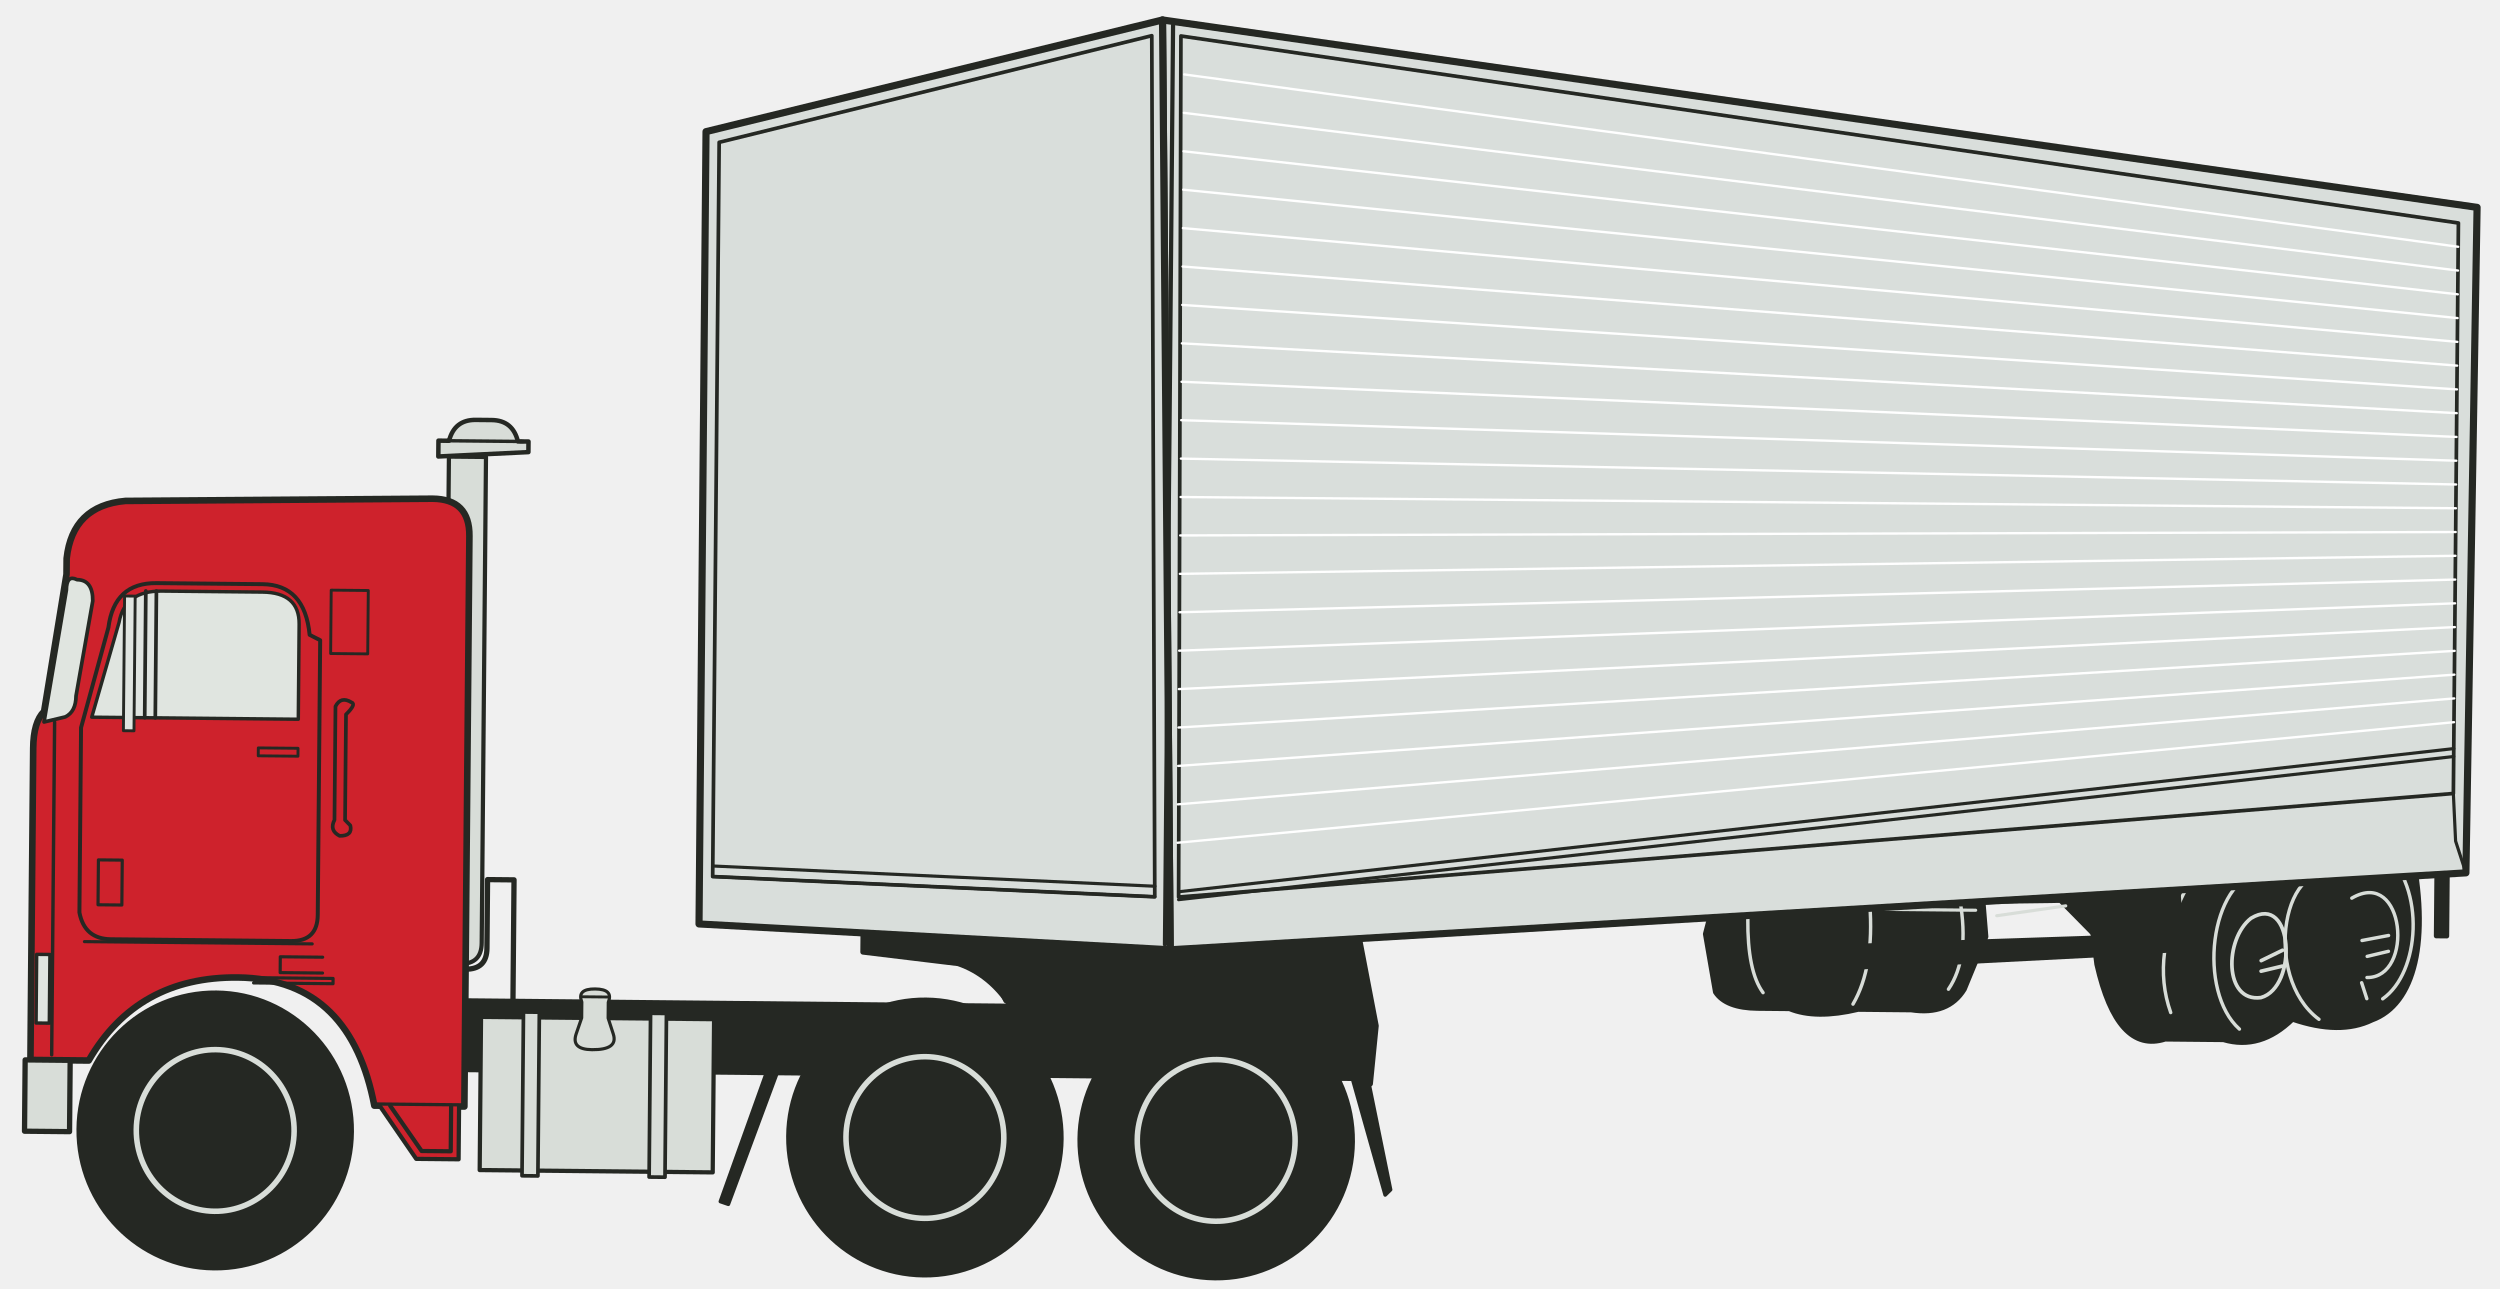
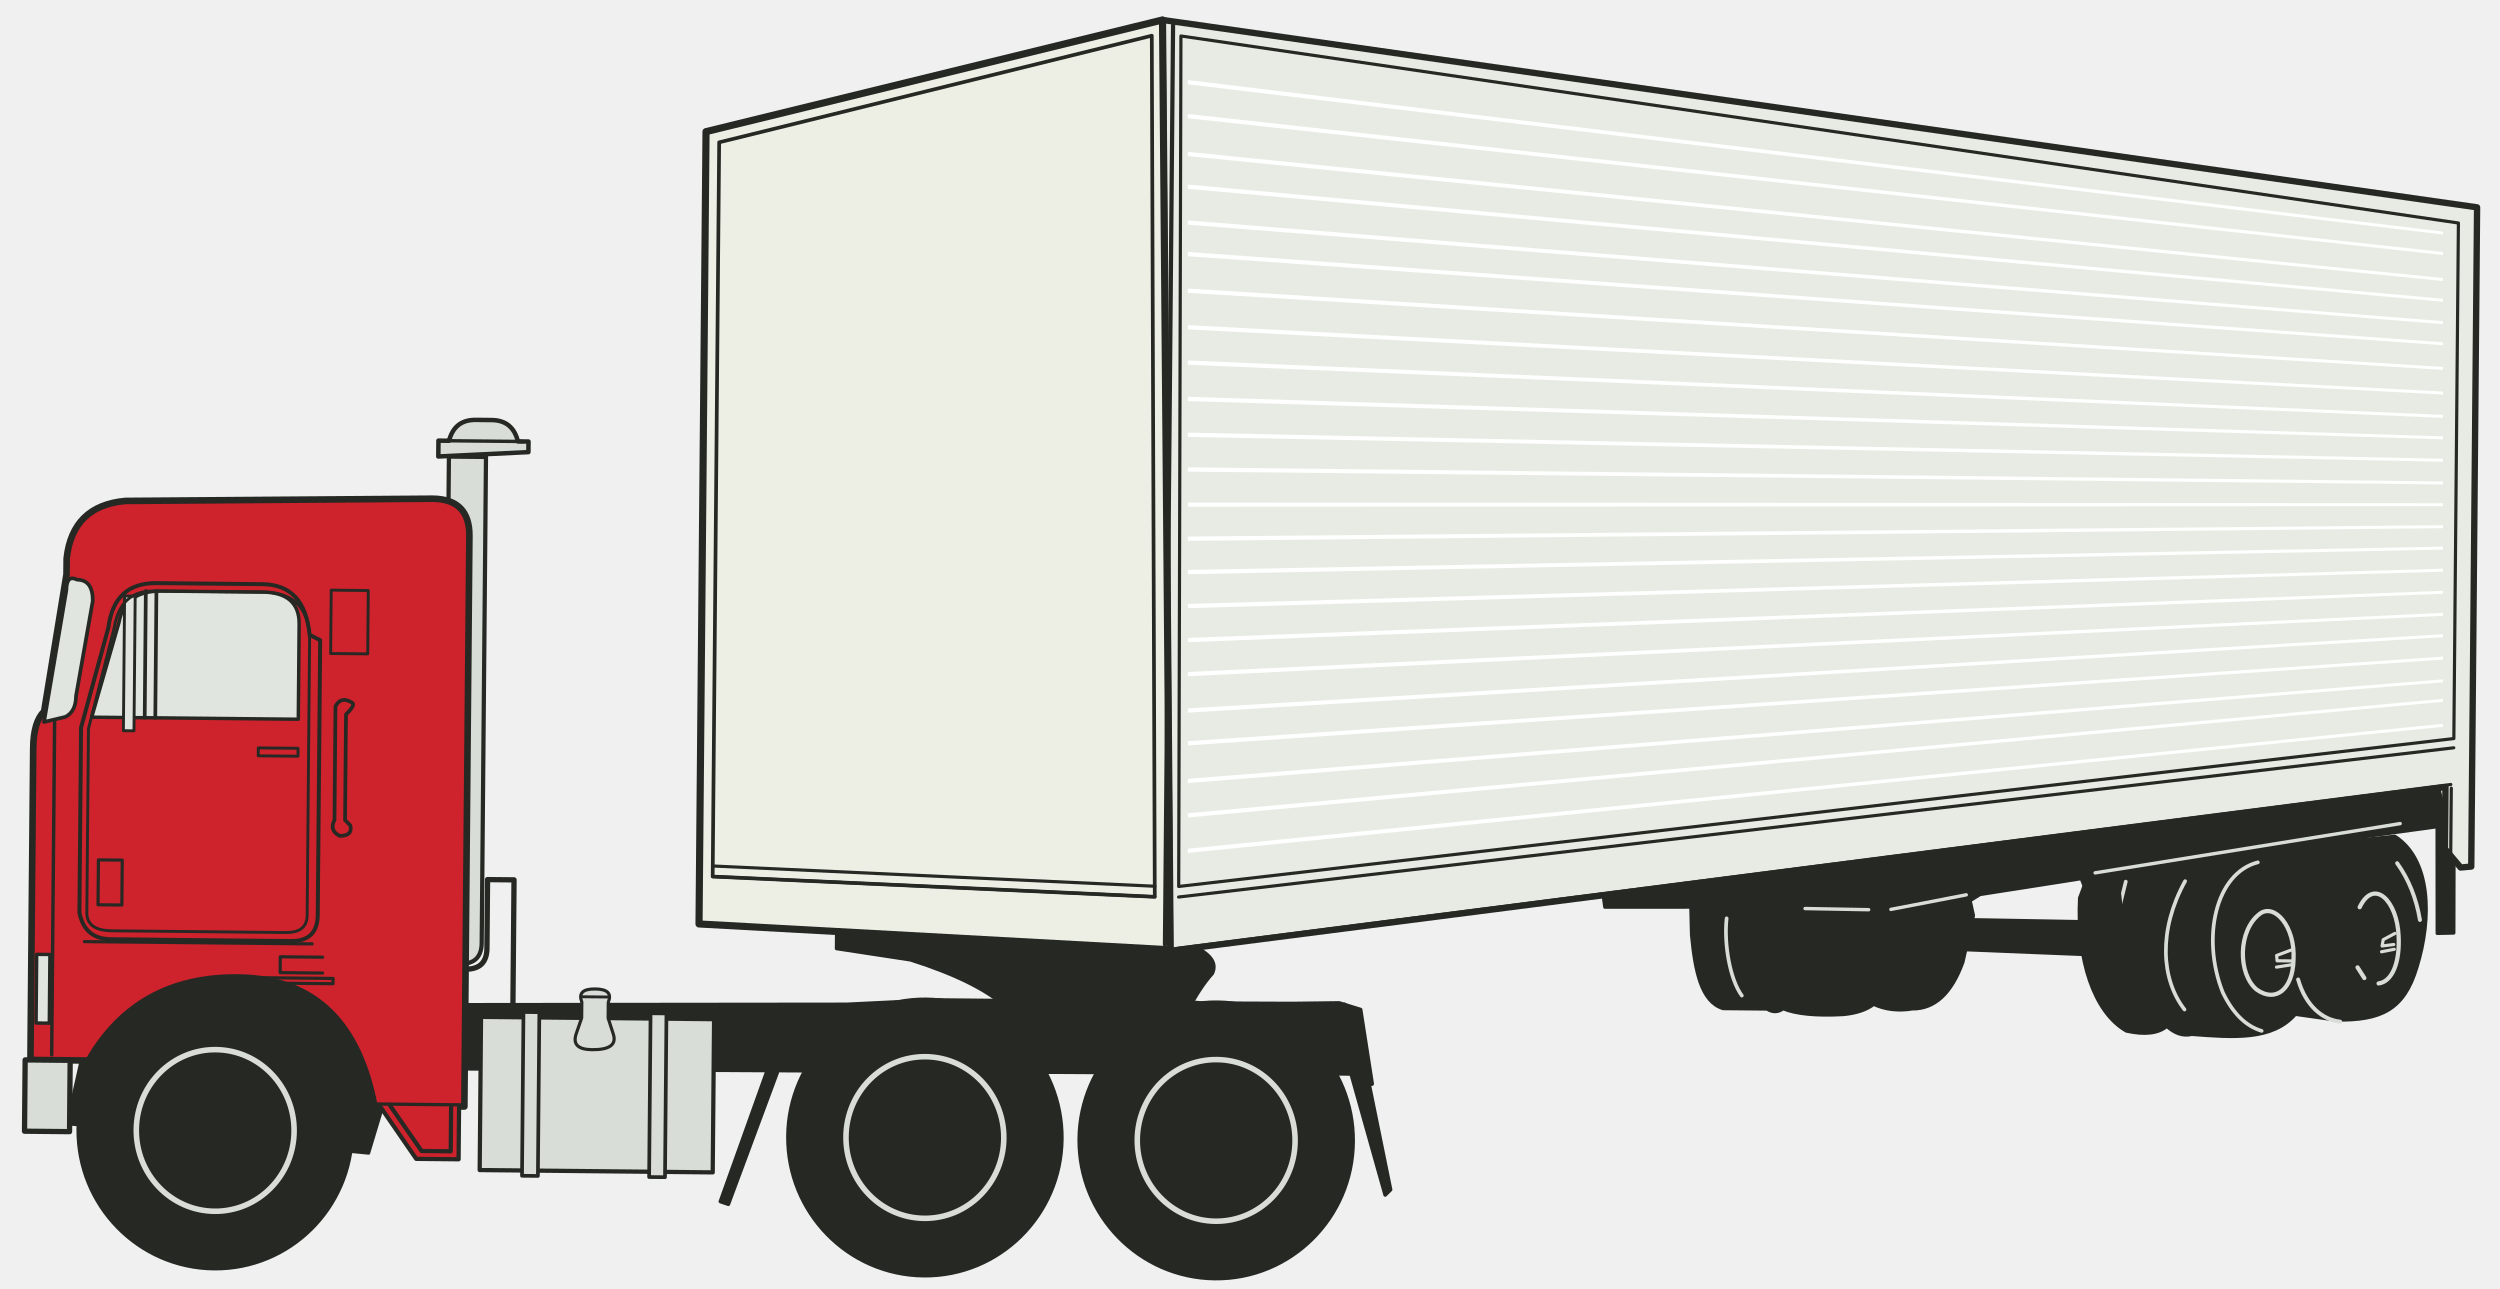
- <svg xmlns="http://www.w3.org/2000/svg" width="644" height="332" viewBox="119 249 644 332" version="1.1" data-asset="V03-policy-tractor" data-revision="source-reconstruction-20261018">
+ <svg xmlns="http://www.w3.org/2000/svg" width="644" height="332" viewBox="119 249 644 332" version="1.1" data-asset="V03-policy-tractor" data-revision="trailers-signs-r2">
  <g id="object" data-layer="object">
    <g id="V03-policy-tractor-object" data-layer="object" transform="matrix(-1.364296 -0.01356744 -0.01201779 1.3607 822.1457 -188.1955)">
-       <g id="V03-policy-tractor-V14-tractor-trailer-trailer-far-running-gear" data-part="trailer-far-running-gear">
-         <path id="V03-policy-tractor-V14-tractor-trailer-far-tyre-cluster-1" data-part="far-tyre-cluster" stroke-linejoin="round" stroke-linecap="round" d="M137 489 L187 492 L189 500 L187 511 Q185 514 179 514 L173 514 Q168 516 160 514 L150 514 Q143 515 140 510 L136 500 Z" fill="#252823" stroke="#252823" stroke-width="0.9" data-material="tyre" />
-         <path id="V03-policy-tractor-V14-tractor-trailer-far-tyre-contours-2" data-part="far-tyre-contours" stroke-linejoin="round" stroke-linecap="round" d="M141 493 Q139 504 143 510 M158 494 Q157 506 161 513 M181 497 Q181 507 178 511" fill="none" stroke="#d8ddd8" stroke-width="0.65" />
-         <path id="V03-policy-tractor-V14-tractor-trailer-near-tyre-depth-3" data-part="near-tyre-depth" stroke-linejoin="round" stroke-linecap="round" d="M56 482 C52 500 55 512 63 515 Q69 518 78 515 Q84 521 91 519 L102 519 Q111 522 115 505 L117 490 Z" fill="#252823" stroke="#252823" stroke-width="1" data-material="tyre" />
-         <path id="V03-policy-tractor-V14-tractor-trailer-near-wheel-separation-4" data-part="near-wheel-separation" stroke-linejoin="round" stroke-linecap="round" d="M84 487 C94 489 96 510 88 517 M69 488 C80 483 84 507 73 515 M61 483 C53 490 54 506 61 511 M98 490 Q105 503 101 514" fill="none" stroke="#d8ddd8" stroke-width="0.65" />
-         <path id="V03-policy-tractor-V14-tractor-trailer-near-left-rim-5" data-part="near-left-rim" stroke-linejoin="round" stroke-linecap="round" d="M67 492 C57 486 55 507 64 507 M65 508 L64 511 M60 499 L65 500 M60 502 L64 503" fill="none" stroke="#d8ddd8" stroke-width="0.65" />
-         <path id="V03-policy-tractor-V14-tractor-trailer-near-right-rim-6" data-part="near-right-rim" stroke-linejoin="round" stroke-linecap="round" d="M86 496 C78 491 77 509 84 511 C91 512 91 500 86 496 M80 502 L84 504 M80 505 L84 506" fill="none" stroke="#d8ddd8" stroke-width="0.7" />
-         <path id="V03-policy-tractor-V14-tractor-trailer-trailer-chassis-7" data-part="trailer-chassis" stroke-linejoin="round" stroke-linecap="round" d="M49 469 L207 484 L207 495 L122 493 L115 500 L138 501 L160 502 L160 506 L111 503 L99 502 L100 488 L51 480 L51 499 L49 499 Z" fill="#252823" stroke="#252823" stroke-width="0.9" data-material="tyre" />
-         <path id="V03-policy-tractor-V14-tractor-trailer-trailer-rail-highlights-8" data-part="trailer-rail-highlights" stroke-linejoin="round" stroke-linecap="round" d="M55 479 L115 488 M121 494 L134 496 M138 495 L157 495" fill="none" stroke="#d8ddd8" stroke-width="0.6" />
+       <g id="V03-policy-tractor-revised-trailer-running-gear" data-part="trailer-running-gear">
+         <path id="V03-policy-tractor-far-dual-tyres" d="M140 489.5 L191.8 491.5 L191.5 500.2 C190.8 507.0 189.6 512.8 185.5 514 L177.2 514 Q175.6 515 174.2 513.9 Q170.5 515.4 162.8 514.9 Q159.1 514.5 157.1 512.9 Q153.8 514.4 149.8 513.7 Q143.5 513.7 140.4 504.8 L138.5 496 Z" fill="#252823" stroke="#252823" stroke-width="0.8" stroke-linecap="round" stroke-linejoin="round" data-material="tyre" data-part="V03-policy-tractor-far-dual-tyres" />
+         <path id="V03-policy-tractor-far-sidewall-highlight" d="M185 497 C185.5 502 184.2 508.7 182.0 511.6" fill="none" stroke="#d8ddd8" stroke-width="0.7" stroke-linecap="round" stroke-linejoin="round" data-part="V03-policy-tractor-far-sidewall-highlight" />
+         <path id="V03-policy-tractor-near-dual-tyres" d="M59 480.3 C52.3 484.5 51.8 495.4 54.7 505 C57.0 512.9 61.2 515.1 69.9 515 L77.5 514.0 C81.8 519.1 89.2 518.5 97.0 518.0 Q99.4 518.6 101.7 516.5 Q104.1 518.6 109.3 517.5 C115.4 514.1 118.8 504.2 118.3 492.5 L116.3 487 Z" fill="#252823" stroke="#252823" stroke-width="0.8" stroke-linecap="round" stroke-linejoin="round" data-material="tyre" data-part="V03-policy-tractor-near-dual-tyres" />
+         <path id="V03-policy-tractor-first-tyre-sidewall" d="M58.5 485.3 Q55.2 489.8 54.1 496 M77 507.5 C75.5 512.6 72.2 515.1 69.0 515.4" fill="none" stroke="#d8ddd8" stroke-width="0.75" stroke-linecap="round" stroke-linejoin="round" data-part="V03-policy-tractor-first-tyre-sidewall" />
+         <path id="V03-policy-tractor-second-tyre-sidewall" d="M84.8 485.4 C92.7 487.5 95.4 499.7 91.2 510.1 Q88.3 516.0 83.8 517.3 M98.5 489.1 C103.5 498.4 102.9 507.7 98.4 513.4 M109.7 489.3 L111.1 495.2" fill="none" stroke="#d8ddd8" stroke-width="0.7" stroke-linecap="round" stroke-linejoin="round" data-part="V03-policy-tractor-second-tyre-sidewall" />
+         <path id="V03-policy-tractor-first-wheel-rim" d="M65.5 493.7 C62.8 488.0 58.4 492.5 58.1 499.1 C57.8 503.8 59.1 507.7 61.8 508.1 M64.5 507.1 L65.8 505.1" fill="none" stroke="#d8ddd8" stroke-width="0.8" stroke-linecap="round" stroke-linejoin="round" data-part="V03-policy-tractor-first-wheel-rim" />
+         <path id="V03-policy-tractor-second-wheel-rim" d="M84.3 495.1 C81.6 493.1 77.6 497.4 77.9 503.8 C78.0 509.4 81.2 512.0 84.8 509.5 C88.4 506.6 88.5 498.3 84.3 495.1 Z" fill="none" stroke="#d8ddd8" stroke-width="0.8" stroke-linecap="round" stroke-linejoin="round" data-part="V03-policy-tractor-second-wheel-rim" />
+         <path id="V03-policy-tractor-rim-hub-flanges" d="M58.8 498.6 L61.0 499.8 L61.2 501.0 L59 500.7 M58.9 501.6 L61.3 502.1 M78.0 501.8 L81.1 503 L81 504 L78.1 504 M78.1 504.7 L81.1 505.2" fill="none" stroke="#d8ddd8" stroke-width="0.6" stroke-linecap="round" stroke-linejoin="round" data-part="V03-policy-tractor-rim-hub-flanges" />
+         <path id="V03-policy-tractor-sloping-chassis-rail" d="M50.9 470.6 L208.4 492.4 L208.0 495.1 L141.0 494.4 L137.2 492.0 L118.1 488.8 L114.8 497.0 L140.2 496.8 L142.5 502.4 L109.5 503.4 L111.4 487.2 L51.0 478.3 L50.8 498.5 L47.7 498.4 L47.8 482.8 Z" fill="#252823" stroke="#252823" stroke-width="0.65" stroke-linecap="round" stroke-linejoin="round" data-material="tyre" data-part="V03-policy-tractor-sloping-chassis-rail" />
+         <path id="V03-policy-tractor-underframe-highlights" d="M58.0 477.8 L115.5 487.7 M139.8 492.1 L154.0 495.0 M158.2 495.1 L170.2 495.0" fill="none" stroke="#d8ddd8" stroke-width="0.65" stroke-linecap="round" stroke-linejoin="round" data-part="V03-policy-tractor-underframe-highlights" />
      </g>
      <g id="V03-policy-tractor-V14-tractor-trailer-tractor-chassis-and-wheels" data-part="tractor-chassis-and-wheels">
-         <path id="V03-policy-tractor-V14-tractor-trailer-frame-9" data-part="frame" stroke-linejoin="round" stroke-linecap="round" d="M255 498 L348 500 L348 505 L330 507 Q324 509 320 515 L423 515 L423 528 L255 528 L252 529 L251 518 Z" fill="#252823" stroke="#252823" stroke-width="1" data-material="tyre" />
-         <path id="V03-policy-tractor-V14-tractor-trailer-fifth-wheel-10" data-part="fifth-wheel" stroke-linejoin="round" stroke-linecap="round" d="M291 502 Q280 505 288 514 L321 514 L325 506 Z" fill="#252823" stroke="#252823" stroke-width="0.8" data-material="tyre" />
+         <path id="V03-policy-tractor-V14-tractor-trailer-frame-9" data-part="frame" stroke-linejoin="round" stroke-linecap="round" d="M254 515.0 L258 513.8 L267 514 L284 514.1 L285 514.0 L334 514 L351 515 L423 515.8 L423 527.8 L255 527.1 L251.7 529.0 Z" fill="#252823" stroke="#252823" stroke-width="0.8" data-material="tyre" />
+         <path id="V03-policy-tractor-V14-tractor-trailer-fifth-wheel-10" data-part="fifth-wheel" stroke-linejoin="round" stroke-linecap="round" d="M286.0 503.1 L353.0 501.8 L353 504.4 L339 506.4 Q326.0 510.4 320.5 515.5 L286.7 515.7 Q284.3 511.0 282.0 508.4 Q280.6 505.4 286.0 503.1 Z" fill="#252823" stroke="#252823" stroke-width="0.65" data-material="tyre" />
        <path id="V03-policy-tractor-V14-tractor-trailer-rear-mudflap-11" data-part="rear-mudflap" stroke-linejoin="round" stroke-linecap="round" d="M257 514 L255 516 L248 549 L249 550 L258 519 Z" fill="#252823" stroke="#252823" stroke-width="0.7" data-material="tyre" />
        <path id="V03-policy-tractor-V14-tractor-trailer-front-mudflap-12" data-part="front-mudflap" stroke-linejoin="round" stroke-linecap="round" d="M364 528 L373 553 L374.5 552.5 L366 528 Z" fill="#252823" stroke="#252823" stroke-width="0.7" data-material="tyre" />
        <ellipse id="V03-policy-tractor-V14-tractor-trailer-rear-axle-tyre-13" data-part="rear-axle-tyre" stroke-linejoin="round" stroke-linecap="round" cx="281" cy="540" rx="25.7" ry="26" fill="#252823" stroke="#252823" stroke-width="1" data-material="tyre" />
        <ellipse id="V03-policy-tractor-V14-tractor-trailer-rear-axle-rim-14" data-part="rear-axle-rim" stroke-linejoin="round" stroke-linecap="round" cx="281" cy="540" rx="14.9" ry="15.3" fill="none" stroke="#d8ddd8" stroke-width="1.05" />
        <ellipse id="V03-policy-tractor-V14-tractor-trailer-drive-axle-tyre-15" data-part="drive-axle-tyre" stroke-linejoin="round" stroke-linecap="round" cx="336" cy="540" rx="25.7" ry="26" fill="#252823" stroke="#252823" stroke-width="1" data-material="tyre" />
        <ellipse id="V03-policy-tractor-V14-tractor-trailer-drive-axle-rim-16" data-part="drive-axle-rim" stroke-linejoin="round" stroke-linecap="round" cx="336" cy="540" rx="14.9" ry="15.3" fill="none" stroke="#d8ddd8" stroke-width="1.05" />
+         <g id="V03-policy-tractor-wheelhouse-backing" data-part="wheelhouse-backing">
+           <path id="V03-policy-tractor-front-wheelhouse" d="M438.5 535.4 C443 520 454.0 510.2 468.6 510.0 C481.0 510.0 488.7 517.4 495.5 527.4 L498 539 L441 544 Z" fill="#252823" stroke="#252823" stroke-width="0.6" stroke-linecap="round" stroke-linejoin="round" data-material="tyre" data-part="V03-policy-tractor-front-wheelhouse" />
+         </g>
        <ellipse id="V03-policy-tractor-V14-tractor-trailer-steering-tyre-17" data-part="steering-tyre" stroke-linejoin="round" stroke-linecap="round" cx="470" cy="540" rx="25.7" ry="26" fill="#252823" stroke="#252823" stroke-width="1" data-material="tyre" />
        <ellipse id="V03-policy-tractor-V14-tractor-trailer-steering-rim-18" data-part="steering-rim" stroke-linejoin="round" stroke-linecap="round" cx="470" cy="540" rx="14.9" ry="15.3" fill="none" stroke="#d8ddd8" stroke-width="1.05" />
      </g>
      <g id="V03-policy-tractor-V14-tractor-trailer-tank-and-stack" data-part="tank-and-stack">
        <rect id="V03-policy-tractor-V14-tractor-trailer-fuel-tank-19" data-part="fuel-tank" stroke-linejoin="round" stroke-linecap="round" x="376" y="518" width="44" height="29" rx="0" fill="#d8ddd8" stroke="#252823" stroke-width="0.8" data-material="metal" />
        <path id="V03-policy-tractor-V14-tractor-trailer-left-tank-strap-20" data-part="left-tank-strap" stroke-linejoin="round" stroke-linecap="round" d="M385 517 L388 517 L388 548 L385 548 Z" fill="#d8ddd8" stroke="#252823" stroke-width="0.7" data-material="metal" />
        <path id="V03-policy-tractor-V14-tractor-trailer-right-tank-strap-21" data-part="right-tank-strap" stroke-linejoin="round" stroke-linecap="round" d="M409 517 L412 517 L412 548 L409 548 Z" fill="#d8ddd8" stroke="#252823" stroke-width="0.7" data-material="metal" />
        <path id="V03-policy-tractor-V14-tractor-trailer-filler-neck-22" data-part="filler-neck" stroke-linejoin="round" stroke-linecap="round" d="M396 518 L396 515 Q395 512.5 398.5 512.5 Q402 512.5 401 515 L401 518 L402 521 Q403 524 399 524 Q394 524 395 521 Z" fill="#d8ddd8" stroke="#252823" stroke-width="0.6" data-material="metal" />
        <line id="V03-policy-tractor-V14-tractor-trailer-filler-cap-rim-23" data-part="filler-cap-rim" stroke-linejoin="round" stroke-linecap="round" x1="396" y1="514" x2="401" y2="514" stroke="#252823" stroke-width="0.55" />
        <path id="V03-policy-tractor-V14-tractor-trailer-exhaust-return-24" data-part="exhaust-return" stroke-linejoin="round" stroke-linecap="round" d="M414 516 L414 492 L419 492 L419 505 Q419 509 423 509 Q426 509 426 505 L426 411 L418 411 L418 409 Q426 408 427 409 L428 411 L423 411 L423 505" fill="none" stroke="#252823" stroke-width="1" />
        <path id="V03-policy-tractor-V14-tractor-trailer-stack-tube-25" data-part="stack-tube" stroke-linejoin="round" stroke-linecap="round" d="M420 412 L420 504 Q420 508 424 508 Q427 508 427 503 L427 412 Z" fill="#d8ddd8" stroke="#252823" stroke-width="0.8" data-material="metal" />
        <path id="V03-policy-tractor-V14-tractor-trailer-cap-dome-26" data-part="cap-dome" stroke-linejoin="round" stroke-linecap="round" d="M412 411 L412 409 L414 409 Q415 405 419 405 L422 405 Q426 405 427 409 L429 409 L429 412 Z" fill="#d8ddd8" stroke="#252823" stroke-width="0.85" data-material="metal" />
        <line id="V03-policy-tractor-V14-tractor-trailer-cap-rim-27" data-part="cap-rim" stroke-linejoin="round" stroke-linecap="round" x1="413" y1="409" x2="428" y2="409" stroke="#252823" stroke-width="0.65" />
      </g>
      <g id="V03-policy-tractor-V14-tractor-trailer-cab-shell-and-glazing" data-part="cab-shell-and-glazing">
        <path id="V03-policy-tractor-V14-tractor-trailer-cab-28" data-part="cab" stroke-linejoin="round" stroke-linecap="round" d="M423 535 L423 427 Q423 420 430 420 L488 421 Q498 422 499 432 L499 435 L503 461 Q505 463 505 468 L505 527 L494 527 Q485 511 466 511 C451 511 443 520 440 535 Z" fill="#ce222c" stroke="#252823" stroke-width="1.25" data-material="paint" />
        <path id="V03-policy-tractor-V14-tractor-trailer-step-29" data-part="step" stroke-linejoin="round" stroke-linecap="round" d="M424 535 L424 545 L432 545 L439 535 M425.5 535 L425.5 543.5 L431 543.5 L437 535" fill="#ce222c" stroke="#252823" stroke-width="0.8" data-material="paint" />
        <path id="V03-policy-tractor-V14-tractor-trailer-cab-door-30" data-part="cab-door" stroke-linejoin="round" stroke-linecap="round" d="M453 446 Q454 436.5 462 436.5 L482 436.5 Q490 436.5 491 445 L496 464 L496 499 Q495 504 490 504 L456 504 Q451 504 451 499 L451 447 Z" fill="none" stroke="#252823" stroke-width="0.75" />
        <path id="V03-policy-tractor-V14-tractor-trailer-door-glass-31" data-part="door-glass" stroke-linejoin="round" stroke-linecap="round" d="M455 462 L455 444 Q455 438 462 438 L481 438 Q488 438 489 444 L494 462 Z" fill="#e0e5e0" stroke="#252823" stroke-width="0.65" data-material="glass" />
        <path id="V03-policy-tractor-V14-tractor-trailer-screen-32" data-part="screen" stroke-linejoin="round" stroke-linecap="round" d="M497 436 Q499 435 499 438 L503 463 L499 462 Q497 461 497 458 L494 440 Q494 436 497 436 Z" fill="#e0e5e0" stroke="#252823" stroke-width="0.7" data-material="glass" />
        <path id="V03-policy-tractor-V14-tractor-trailer-window-divider-33" data-part="window-divider" stroke-linejoin="round" stroke-linecap="round" d="M482 438 L482 462 M484 438 L484 462" fill="none" stroke="#252823" stroke-width="0.7" />
        <path id="V03-policy-tractor-V14-tractor-trailer-glass-slider-34" data-part="glass-slider" stroke-linejoin="round" stroke-linecap="round" d="M486 439 L488 439 L488 464.5 L486 464.5 Z" fill="#e0e5e0" stroke="#252823" stroke-width="0.55" data-material="glass" />
        <path id="V03-policy-tractor-V14-tractor-trailer-door-handle-35" data-part="door-handle" stroke-linejoin="round" stroke-linecap="round" d="M455 467.5 L462.5 467.5 L462.5 469 L455 469 Z" fill="#ce222c" stroke="#252823" stroke-width="0.55" data-material="paint" />
        <path id="V03-policy-tractor-V14-tractor-trailer-small-upper-panel-36" data-part="small-upper-panel" stroke-linejoin="round" stroke-linecap="round" d="M442 437.5 L449 437.5 L449 449.5 L442 449.5 Z" fill="#ce222c" stroke="#252823" stroke-width="0.55" data-material="paint" />
        <path id="V03-policy-tractor-V14-tractor-trailer-lower-door-inset-37" data-part="lower-door-inset" stroke-linejoin="round" stroke-linecap="round" d="M488 489 L492.5 489 L492.5 497.5 L488 497.5 Z" fill="#ce222c" stroke="#252823" stroke-width="0.6" data-material="paint" />
        <path id="V03-policy-tractor-V14-tractor-trailer-grab-handle-38" data-part="grab-handle" stroke-linejoin="round" stroke-linecap="round" d="M446 461 Q444 459 445 458.7 Q447 457.5 448 459.5 L448 481 Q449 483 447 484 Q444.5 484 445 482 L446 481 Z" fill="none" stroke="#252823" stroke-width="0.7" />
        <path id="V03-policy-tractor-V14-tractor-trailer-lower-cab-seam-39" data-part="lower-cab-seam" stroke-linejoin="round" stroke-linecap="round" d="M452 504.5 L495 504.5 M450 507 L458 507 L458 510 L450 510 M448 511 L462 511 L463 512 L448 512 Z" fill="none" stroke="#252823" stroke-width="0.6" />
        <path id="V03-policy-tractor-V14-tractor-trailer-front-corner-40" data-part="front-corner" stroke-linejoin="round" stroke-linecap="round" d="M501 463 L501 526 M501.5 507 L504 507 L504 520 L501.5 520 Z" fill="#e0e5e0" stroke="#252823" stroke-width="0.65" data-material="glass" />
        <rect id="V03-policy-tractor-V14-tractor-trailer-bumper-41" data-part="bumper" stroke-linejoin="round" stroke-linecap="round" x="497.5" y="527" width="8.5" height="13.5" rx="0" fill="#d8ddd8" stroke="#252823" stroke-width="1" data-material="metal" />
+         <path id="V03-policy-tractor-inner-door-gasket" d="M453.0 499.1 L453.0 446.6 Q453.4 438.1 461.5 438.0 L482.5 438.0 Q488.8 438.0 489.9 445.0 L494.6 464.2 L494.6 499.0 Q494.6 502.4 489.8 502.4 L457.0 502.4 Q453.0 502.4 453.0 499.1 Z" fill="none" stroke="#252823" stroke-width="0.55" stroke-linecap="round" stroke-linejoin="round" data-part="V03-policy-tractor-inner-door-gasket" />
      </g>
      <g id="V03-policy-tractor-V14-tractor-trailer-trailer-shell" data-part="trailer-shell">
-         <path id="V03-policy-tractor-V14-tractor-trailer-long-side-42" data-part="long-side" stroke-linejoin="round" stroke-linecap="round" d="M44.5 361 L293 328 L290 504 L45.5 487 Z" fill="#d9dedb" stroke="#252823" stroke-width="1.35" data-material="cargo" />
-         <path id="V03-policy-tractor-V14-tractor-trailer-front-plane-43" data-part="front-plane" stroke-linejoin="round" stroke-linecap="round" d="M293 328 L379 350 L379 500 L290 504 Z" fill="#d9dedb" stroke="#252823" stroke-width="1.35" data-material="cargo" />
-         <path id="V03-policy-tractor-V14-tractor-trailer-side-frame-44" data-part="side-frame" stroke-linejoin="round" stroke-linecap="round" d="M48 364 L289.5 331 L288.5 494 L48 472 Z" fill="none" stroke="#252823" stroke-width="0.7" />
-         <path id="V03-policy-tractor-V14-tractor-trailer-side-lower-double-rail-45" data-part="side-lower-double-rail" stroke-linejoin="round" stroke-linecap="round" d="M48 463.5 L288.5 493 M48 465 L288.5 494.5 M48 472 L47.5 481 L45.5 487" fill="none" stroke="#252823" stroke-width="0.6" />
+         <path id="V03-policy-tractor-V14-tractor-trailer-long-side-42" data-part="long-side" stroke-linejoin="round" stroke-linecap="round" d="M44.5 361 L293 328 L290 504.2 L49.5 470.8 L49.5 482.5 L46.5 486 L44.5 485.8 Z" fill="#e8ebe3" stroke="#252823" stroke-width="1.2" data-material="cargo" />
+         <path id="V03-policy-tractor-V14-tractor-trailer-front-plane-43" data-part="front-plane" stroke-linejoin="round" stroke-linecap="round" d="M293 328 L379 350 L379 500 L290 504 Z" fill="#edefe5" stroke="#252823" stroke-width="1.35" data-material="cargo" />
+         <path id="V03-policy-tractor-V14-tractor-trailer-side-frame-44" data-part="side-frame" stroke-linejoin="round" stroke-linecap="round" d="M48 364 L289.5 331 L288.5 492.0 L48 461.6 Z" fill="none" stroke="#252823" stroke-width="0.6" />
+         <path id="V03-policy-tractor-V14-tractor-trailer-side-lower-double-rail-45" data-part="side-lower-double-rail" stroke-linejoin="round" stroke-linecap="round" d="M48 463.35 L288.5 494.0 M48.5 470.3 L288.5 503.7 M48.4 471 L48.4 483.5" fill="none" stroke="#252823" stroke-width="0.6" />
        <path id="V03-policy-tractor-V14-tractor-trailer-front-inner-frame-46" data-part="front-inner-frame" stroke-linejoin="round" stroke-linecap="round" d="M295 331 L376.5 352 L376.5 491 L293 494 Z" fill="none" stroke="#252823" stroke-width="0.7" />
        <path id="V03-policy-tractor-V14-tractor-trailer-front-lower-frame-47" data-part="front-lower-frame" stroke-linejoin="round" stroke-linecap="round" d="M293 492 L376.5 489 M293 494 L376.5 491" fill="none" stroke="#252823" stroke-width="0.6" />
        <line id="V03-policy-tractor-V14-tractor-trailer-corner-seam-48" data-part="corner-seam" stroke-linejoin="round" stroke-linecap="round" x1="291" y1="329" x2="291" y2="503" stroke="#252823" stroke-width="0.8" />
      </g>
-       <g id="V03-policy-tractor-V14-tractor-trailer-cargo-ribs" data-part="cargo-ribs">
-         <line id="V03-policy-tractor-V14-tractor-trailer-side-formed-rib-49" data-part="side-formed-rib" stroke-linejoin="round" stroke-linecap="round" x1="48" y1="368.5" x2="288.8" y2="338.273" stroke="#ffffff" stroke-width="0.45" />
-         <line id="V03-policy-tractor-V14-tractor-trailer-side-formed-rib-51" data-part="side-formed-rib" stroke-linejoin="round" stroke-linecap="round" x1="48" y1="373.0" x2="288.8" y2="345.545" stroke="#ffffff" stroke-width="0.45" />
-         <line id="V03-policy-tractor-V14-tractor-trailer-side-formed-rib-53" data-part="side-formed-rib" stroke-linejoin="round" stroke-linecap="round" x1="48" y1="377.5" x2="288.8" y2="352.818" stroke="#ffffff" stroke-width="0.45" />
-         <line id="V03-policy-tractor-V14-tractor-trailer-side-formed-rib-55" data-part="side-formed-rib" stroke-linejoin="round" stroke-linecap="round" x1="48" y1="382.0" x2="288.8" y2="360.091" stroke="#ffffff" stroke-width="0.45" />
-         <line id="V03-policy-tractor-V14-tractor-trailer-side-formed-rib-57" data-part="side-formed-rib" stroke-linejoin="round" stroke-linecap="round" x1="48" y1="386.5" x2="288.8" y2="367.364" stroke="#ffffff" stroke-width="0.45" />
-         <line id="V03-policy-tractor-V14-tractor-trailer-side-formed-rib-59" data-part="side-formed-rib" stroke-linejoin="round" stroke-linecap="round" x1="48" y1="391.0" x2="288.8" y2="374.636" stroke="#ffffff" stroke-width="0.45" />
-         <line id="V03-policy-tractor-V14-tractor-trailer-side-formed-rib-61" data-part="side-formed-rib" stroke-linejoin="round" stroke-linecap="round" x1="48" y1="395.5" x2="288.8" y2="381.909" stroke="#ffffff" stroke-width="0.45" />
-         <line id="V03-policy-tractor-V14-tractor-trailer-side-formed-rib-63" data-part="side-formed-rib" stroke-linejoin="round" stroke-linecap="round" x1="48" y1="400.0" x2="288.8" y2="389.182" stroke="#ffffff" stroke-width="0.45" />
-         <line id="V03-policy-tractor-V14-tractor-trailer-side-formed-rib-65" data-part="side-formed-rib" stroke-linejoin="round" stroke-linecap="round" x1="48" y1="404.5" x2="288.8" y2="396.455" stroke="#ffffff" stroke-width="0.45" />
-         <line id="V03-policy-tractor-V14-tractor-trailer-side-formed-rib-67" data-part="side-formed-rib" stroke-linejoin="round" stroke-linecap="round" x1="48" y1="409.0" x2="288.8" y2="403.727" stroke="#ffffff" stroke-width="0.45" />
-         <line id="V03-policy-tractor-V14-tractor-trailer-side-formed-rib-69" data-part="side-formed-rib" stroke-linejoin="round" stroke-linecap="round" x1="48" y1="413.5" x2="288.8" y2="411.0" stroke="#ffffff" stroke-width="0.45" />
-         <line id="V03-policy-tractor-V14-tractor-trailer-side-formed-rib-71" data-part="side-formed-rib" stroke-linejoin="round" stroke-linecap="round" x1="48" y1="418.0" x2="288.8" y2="418.273" stroke="#ffffff" stroke-width="0.45" />
-         <line id="V03-policy-tractor-V14-tractor-trailer-side-formed-rib-73" data-part="side-formed-rib" stroke-linejoin="round" stroke-linecap="round" x1="48" y1="422.5" x2="288.8" y2="425.545" stroke="#ffffff" stroke-width="0.45" />
-         <line id="V03-policy-tractor-V14-tractor-trailer-side-formed-rib-75" data-part="side-formed-rib" stroke-linejoin="round" stroke-linecap="round" x1="48" y1="427.0" x2="288.8" y2="432.818" stroke="#ffffff" stroke-width="0.45" />
-         <line id="V03-policy-tractor-V14-tractor-trailer-side-formed-rib-77" data-part="side-formed-rib" stroke-linejoin="round" stroke-linecap="round" x1="48" y1="431.5" x2="288.8" y2="440.091" stroke="#ffffff" stroke-width="0.45" />
-         <line id="V03-policy-tractor-V14-tractor-trailer-side-formed-rib-79" data-part="side-formed-rib" stroke-linejoin="round" stroke-linecap="round" x1="48" y1="436.0" x2="288.8" y2="447.364" stroke="#ffffff" stroke-width="0.45" />
-         <line id="V03-policy-tractor-V14-tractor-trailer-side-formed-rib-81" data-part="side-formed-rib" stroke-linejoin="round" stroke-linecap="round" x1="48" y1="440.5" x2="288.8" y2="454.636" stroke="#ffffff" stroke-width="0.45" />
-         <line id="V03-policy-tractor-V14-tractor-trailer-side-formed-rib-83" data-part="side-formed-rib" stroke-linejoin="round" stroke-linecap="round" x1="48" y1="445.0" x2="288.8" y2="461.909" stroke="#ffffff" stroke-width="0.45" />
-         <line id="V03-policy-tractor-V14-tractor-trailer-side-formed-rib-85" data-part="side-formed-rib" stroke-linejoin="round" stroke-linecap="round" x1="48" y1="449.5" x2="288.8" y2="469.182" stroke="#ffffff" stroke-width="0.45" />
-         <line id="V03-policy-tractor-V14-tractor-trailer-side-formed-rib-87" data-part="side-formed-rib" stroke-linejoin="round" stroke-linecap="round" x1="48" y1="454.0" x2="288.8" y2="476.455" stroke="#ffffff" stroke-width="0.45" />
-         <line id="V03-policy-tractor-V14-tractor-trailer-side-formed-rib-89" data-part="side-formed-rib" stroke-linejoin="round" stroke-linecap="round" x1="48" y1="458.5" x2="288.8" y2="483.727" stroke="#ffffff" stroke-width="0.45" />
-       </g>
+     </g>
+     <g id="V03-policy-tractor-source-specific-bands" data-part="cargo-ribs" data-source-band-count="23">
+       <polygon id="V03-policy-tractor-measured-side-band-01" points="425,269.625 748.3,308.661 748.3,309.421 425,270.725" fill="#fff" stroke="none" data-part="side-band" data-material="rib-highlight" />
+       <polygon id="V03-policy-tractor-measured-side-band-02" points="425,278.358 748.3,313.929 748.3,314.689 425,279.458" fill="#fff" stroke="none" data-part="side-band" data-material="rib-highlight" />
+       <polygon id="V03-policy-tractor-measured-side-band-03" points="425,288.120 748.3,320.620 748.3,321.380 425,289.220" fill="#fff" stroke="none" data-part="side-band" data-material="rib-highlight" />
+       <polygon id="V03-policy-tractor-measured-side-band-04" points="425,296.542 748.3,325.971 748.3,326.731 425,297.642" fill="#fff" stroke="none" data-part="side-band" data-material="rib-highlight" />
+       <polygon id="V03-policy-tractor-measured-side-band-05" points="425,305.775 748.3,331.739 748.3,332.499 425,306.875" fill="#fff" stroke="none" data-part="side-band" data-material="rib-highlight" />
+       <polygon id="V03-policy-tractor-measured-side-band-06" points="425,313.906 748.3,337.169 748.3,337.929 425,315.006" fill="#fff" stroke="none" data-part="side-band" data-material="rib-highlight" />
+       <polygon id="V03-policy-tractor-measured-side-band-07" points="425,323.328 748.3,343.520 748.3,344.280 425,324.428" fill="#fff" stroke="none" data-part="side-band" data-material="rib-highlight" />
+       <polygon id="V03-policy-tractor-measured-side-band-08" points="425,332.751 748.3,349.871 748.3,350.631 425,333.851" fill="#fff" stroke="none" data-part="side-band" data-material="rib-highlight" />
+       <polygon id="V03-policy-tractor-measured-side-band-09" points="425,341.851 748.3,355.877 748.3,356.637 425,342.951" fill="#fff" stroke="none" data-part="side-band" data-material="rib-highlight" />
+       <polygon id="V03-policy-tractor-measured-side-band-10" points="425,351.215 748.3,361.407 748.3,362.167 425,352.315" fill="#fff" stroke="none" data-part="side-band" data-material="rib-highlight" />
+       <polygon id="V03-policy-tractor-measured-side-band-11" points="425,360.447 748.3,367.176 748.3,367.936 425,361.547" fill="#fff" stroke="none" data-part="side-band" data-material="rib-highlight" />
+       <polygon id="V03-policy-tractor-measured-side-band-12" points="425,369.388 748.3,373.022 748.3,373.782 425,370.488" fill="#fff" stroke="none" data-part="side-band" data-material="rib-highlight" />
+       <polygon id="V03-policy-tractor-measured-side-band-13" points="425,378.450 748.3,378.620 748.3,379.380 425,379.550" fill="#fff" stroke="none" data-part="side-band" data-material="rib-highlight" />
+       <polygon id="V03-policy-tractor-measured-side-band-14" points="425,387.221 748.3,384.296 748.3,385.056 425,388.321" fill="#fff" stroke="none" data-part="side-band" data-material="rib-highlight" />
+       <polygon id="V03-policy-tractor-measured-side-band-15" points="425,395.813 748.3,389.817 748.3,390.577 425,396.913" fill="#fff" stroke="none" data-part="side-band" data-material="rib-highlight" />
+       <polygon id="V03-policy-tractor-measured-side-band-16" points="425,404.566 748.3,395.499 748.3,396.259 425,405.666" fill="#fff" stroke="none" data-part="side-band" data-material="rib-highlight" />
+       <polygon id="V03-policy-tractor-measured-side-band-17" points="425,413.328 748.3,401.190 748.3,401.950 425,414.428" fill="#fff" stroke="none" data-part="side-band" data-material="rib-highlight" />
+       <polygon id="V03-policy-tractor-measured-side-band-18" points="425,422.099 748.3,406.866 748.3,407.626 425,423.199" fill="#fff" stroke="none" data-part="side-band" data-material="rib-highlight" />
+       <polygon id="V03-policy-tractor-measured-side-band-19" points="425,431.471 748.3,412.381 748.3,413.141 425,432.571" fill="#fff" stroke="none" data-part="side-band" data-material="rib-highlight" />
+       <polygon id="V03-policy-tractor-measured-side-band-20" points="425,439.924 748.3,418.155 748.3,418.915 425,441.024" fill="#fff" stroke="none" data-part="side-band" data-material="rib-highlight" />
+       <polygon id="V03-policy-tractor-measured-side-band-21" points="425,449.625 748.3,424.001 748.3,424.761 425,450.725" fill="#fff" stroke="none" data-part="side-band" data-material="rib-highlight" />
+       <polygon id="V03-policy-tractor-measured-side-band-22" points="425,458.489 748.3,429.031 748.3,429.791 425,459.589" fill="#fff" stroke="none" data-part="side-band" data-material="rib-highlight" />
+       <polygon id="V03-policy-tractor-measured-side-band-23" points="425,467.620 748.3,435.460 748.3,436.220 425,468.720" fill="#fff" stroke="none" data-part="side-band" data-material="rib-highlight" />
    </g>
  </g>
  <g id="branding" data-layer="branding" aria-label="Insert replacement identity artwork here" />
</svg>
